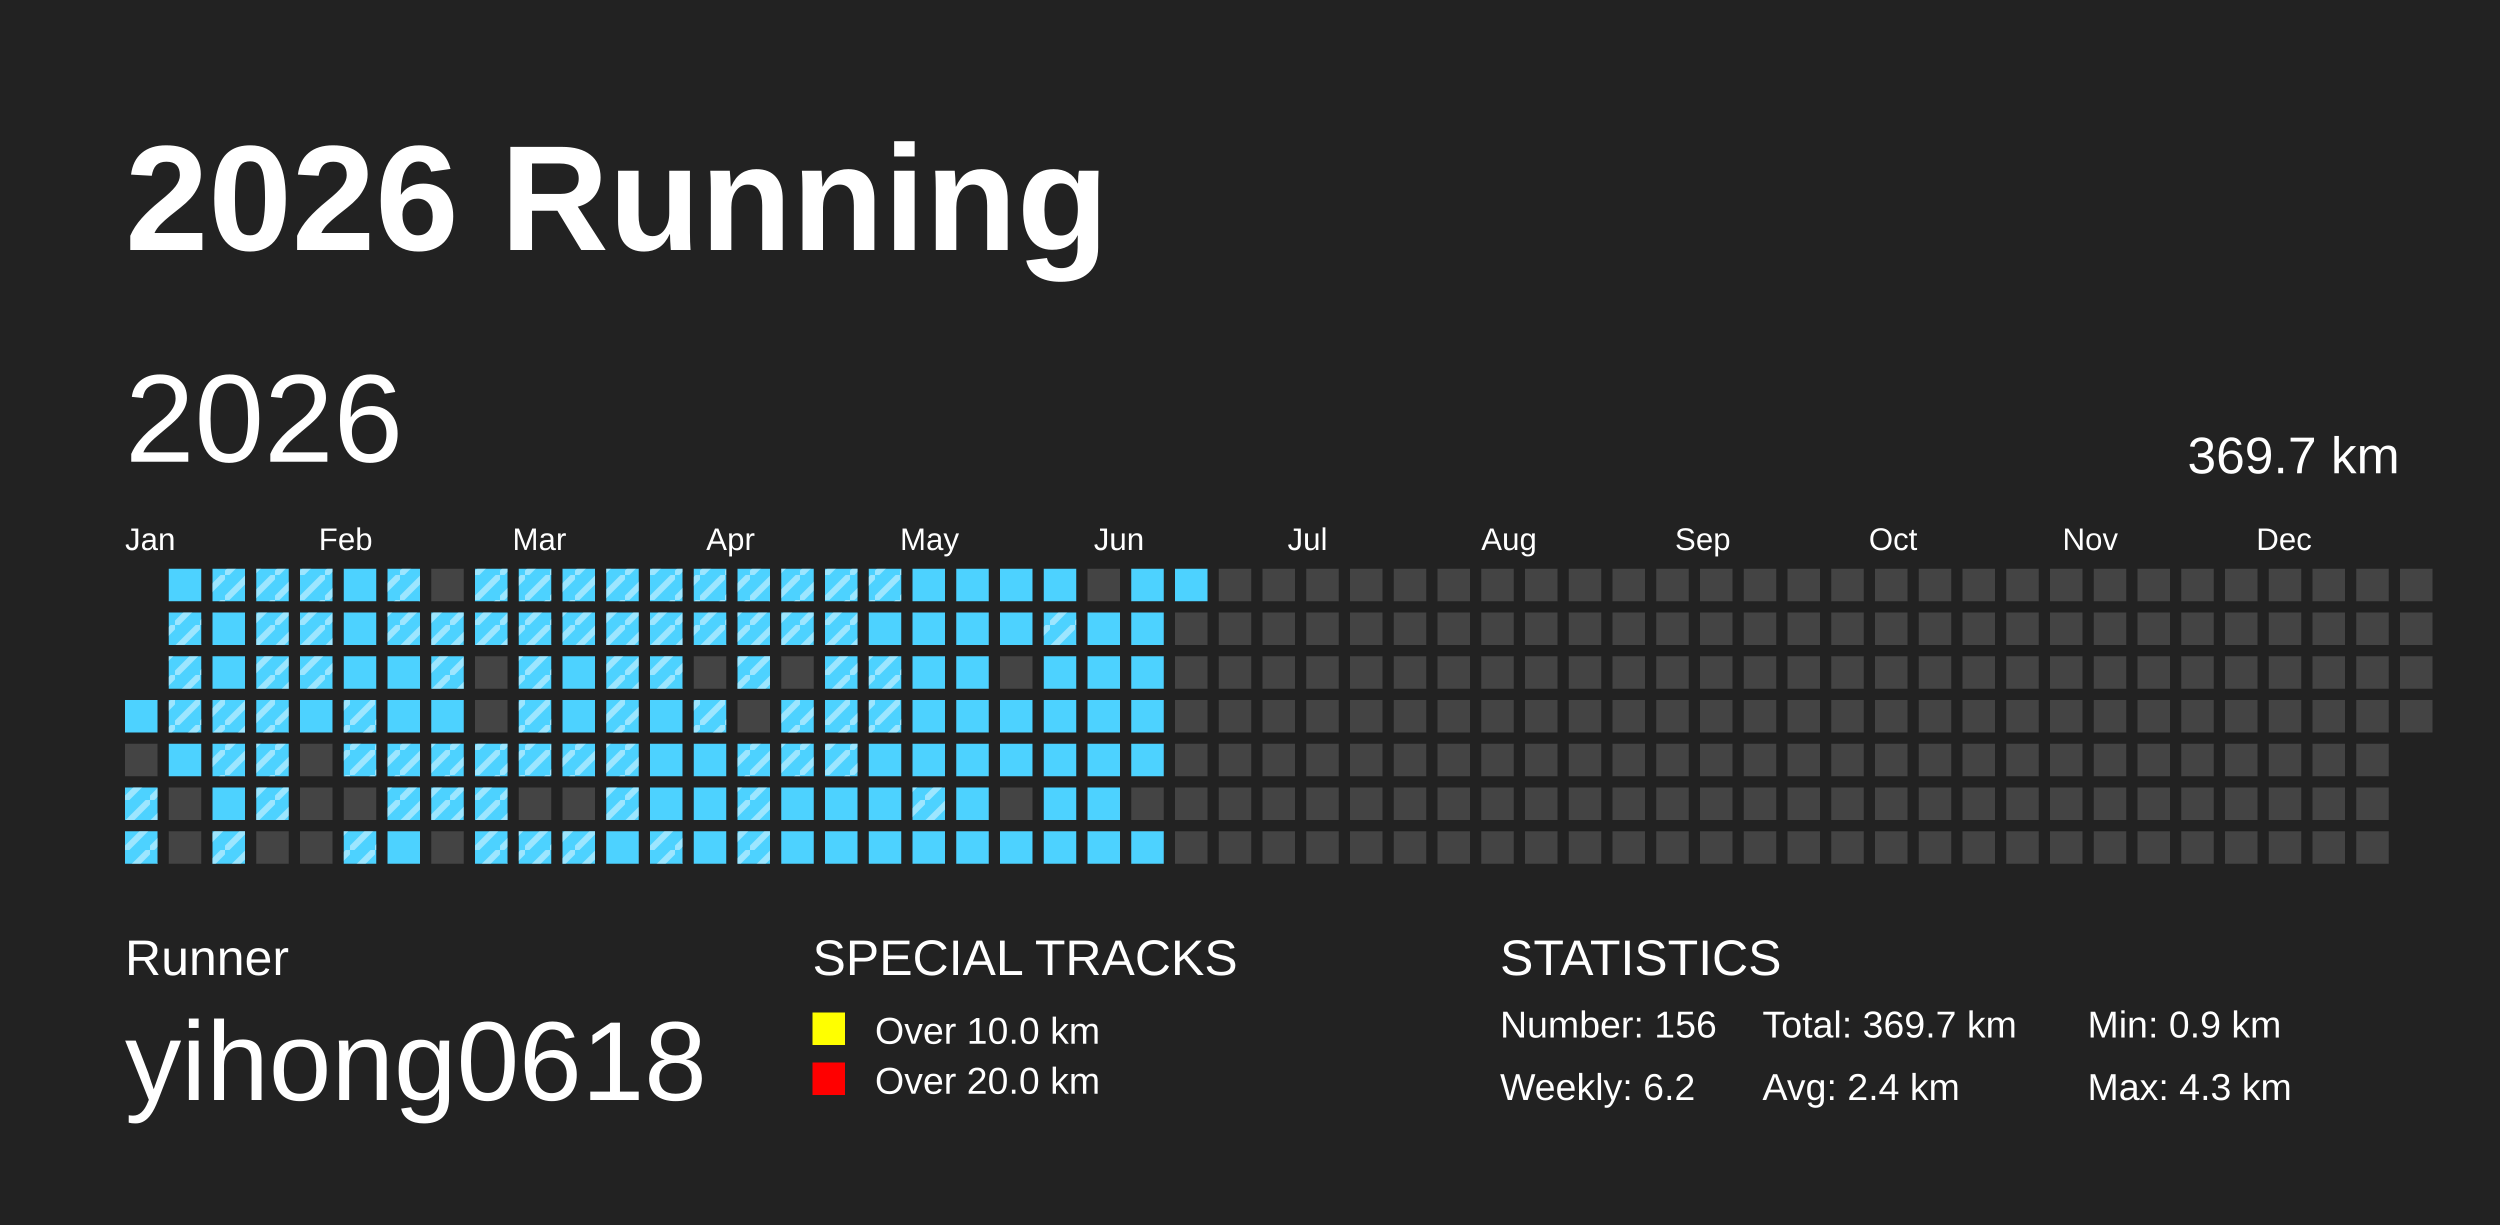
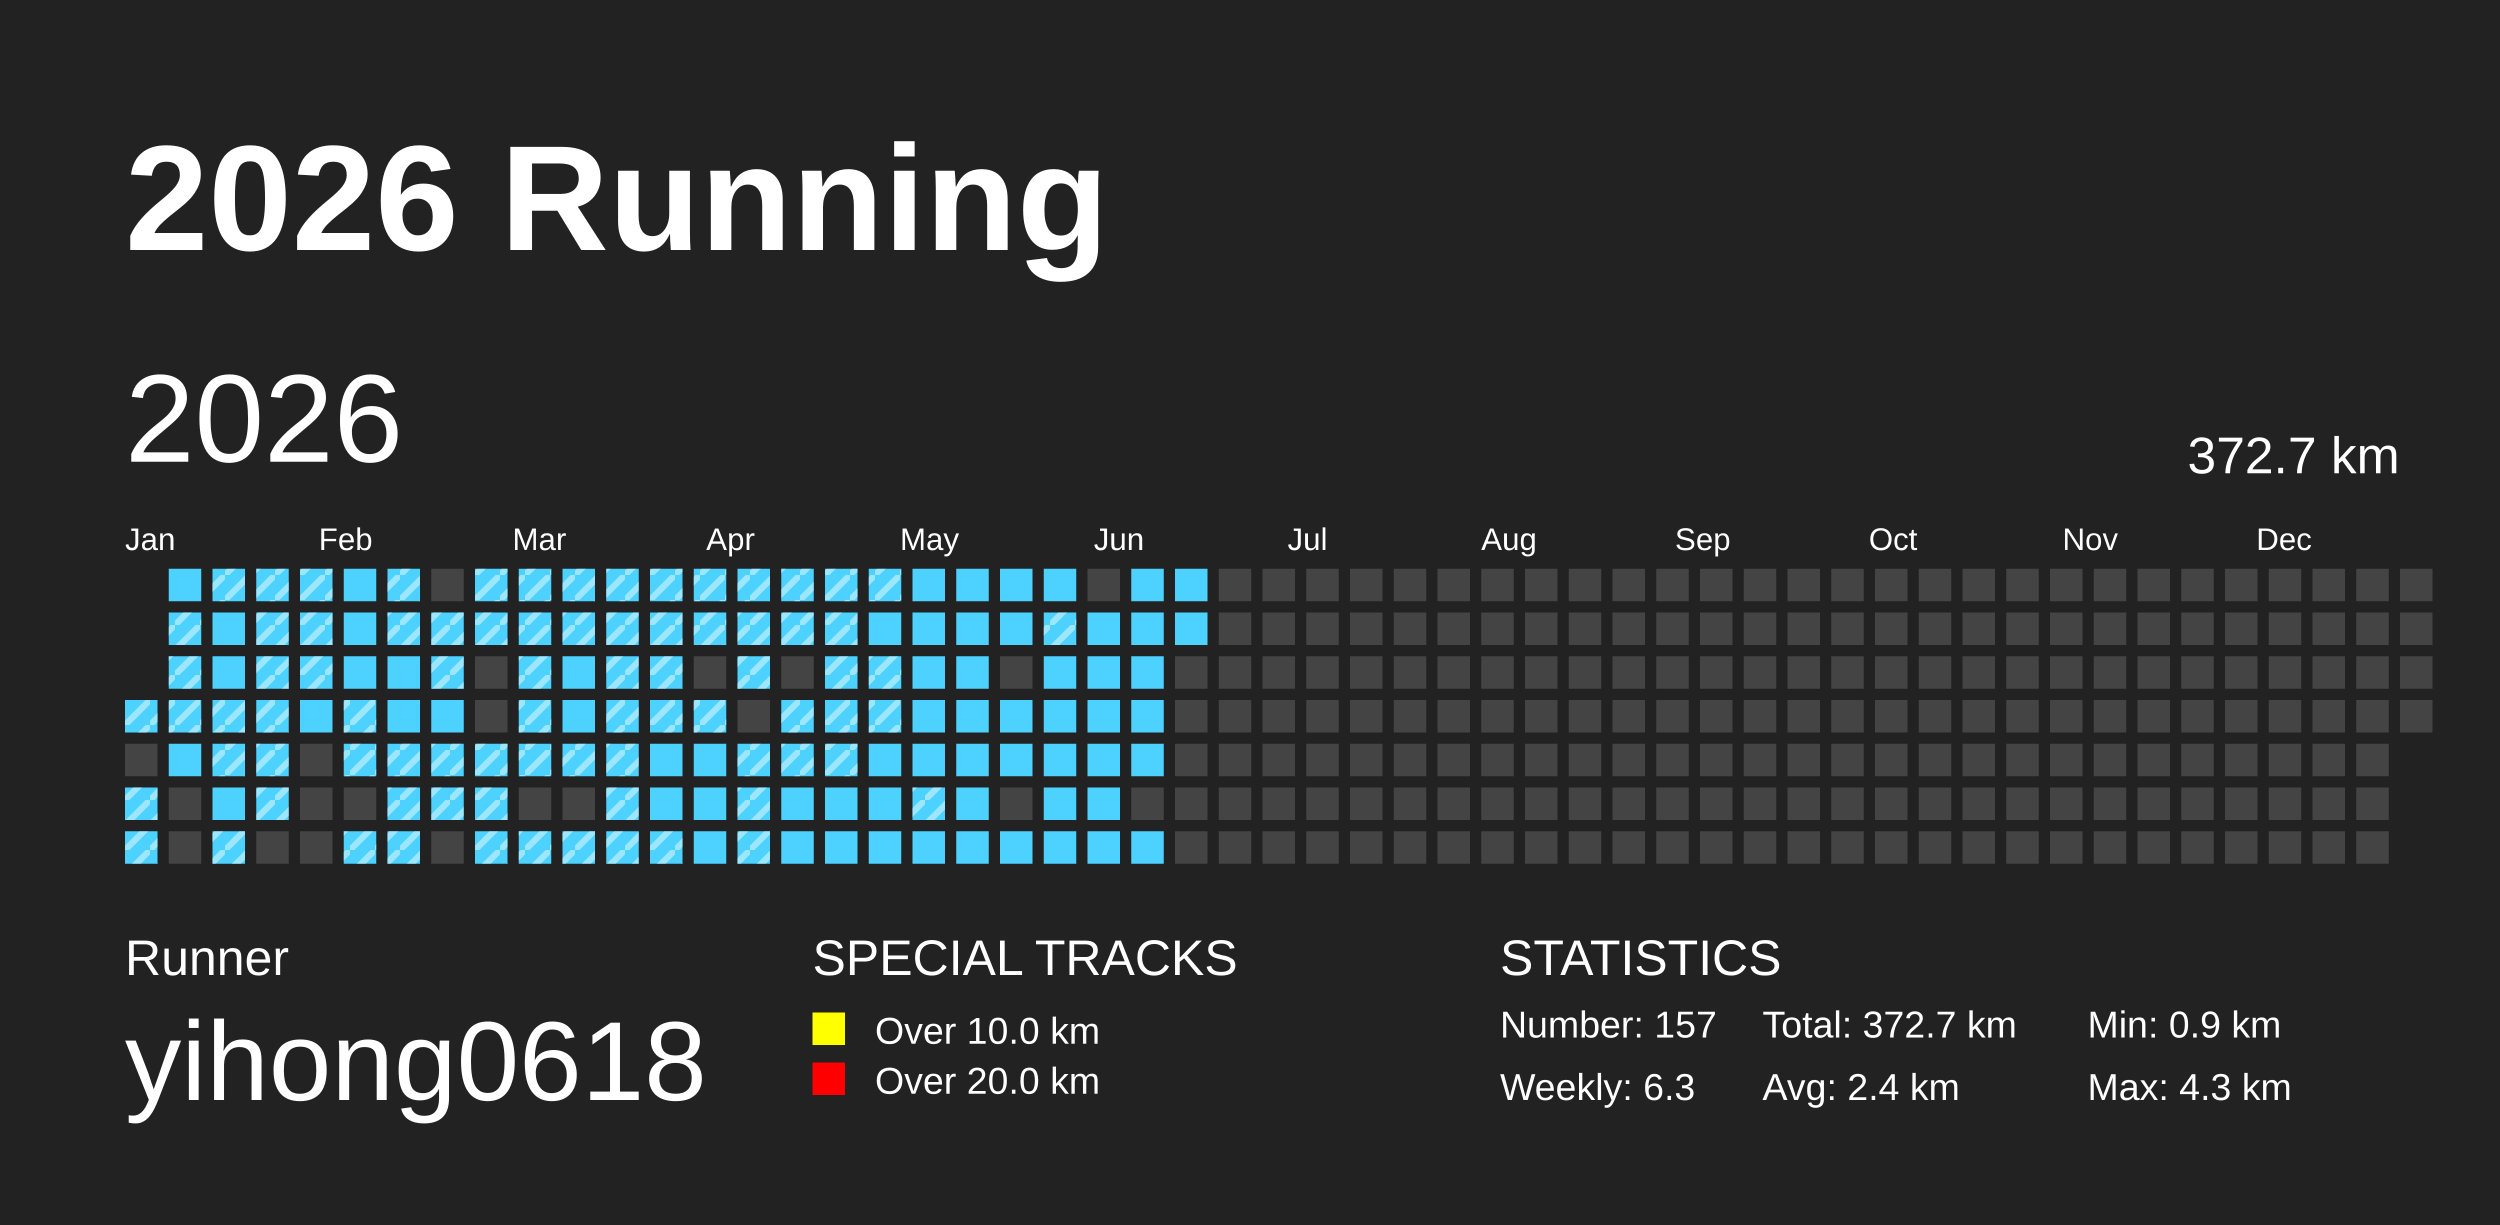
<svg xmlns="http://www.w3.org/2000/svg" baseProfile="full" height="98mm" version="1.1" viewBox="0,0,200,98" width="200mm">
  <defs>
    <pattern height="2" id="indoor-stripe" patternUnits="userSpaceOnUse" width="2">
      <line stroke="white" stroke-opacity="0.45" stroke-width="0.5" x1="0" x2="2" y1="2" y2="0" />
    </pattern>
  </defs>
  <rect fill="#222222" height="98" width="200" x="0" y="0" />
  <text fill="#FFFFFF" style="font-size:12px; font-family:Arial; font-weight:bold;" x="10" y="20">2026 Running</text>
  <text fill="#FFFFFF" style="font-size:4px; font-family:Arial" x="10" y="78">Runner</text>
  <text fill="#FFFFFF" style="font-size:9px; font-family:Arial" x="10" y="88">yihong0618</text>
  <text fill="#FFFFFF" style="font-size:4px; font-family:Arial" x="65" y="78">SPECIAL TRACKS</text>
  <rect fill="yellow" height="2.6" width="2.6" x="65" y="81" />
  <text fill="#FFFFFF" style="font-size:3px; font-family:Arial" x="70" y="83.5">Over 10.0 km</text>
  <rect fill="red" height="2.6" width="2.6" x="65" y="85" />
  <text fill="#FFFFFF" style="font-size:3px; font-family:Arial" x="70" y="87.5">Over 20.0 km</text>
  <text fill="#FFFFFF" style="font-size:4px; font-family:Arial" x="120" y="78">STATISTICS</text>
-   <text fill="#FFFFFF" style="font-size:3px; font-family:Arial" x="120" y="83">Number: 156</text>
-   <text fill="#FFFFFF" style="font-size:3px; font-family:Arial" x="120" y="88">Weekly: 6.2</text>
-   <text fill="#FFFFFF" style="font-size:3px; font-family:Arial" x="141" y="83">Total: 369.7 km</text>
+   <text fill="#FFFFFF" style="font-size:3px; font-family:Arial" x="120" y="83">Number: 157</text>
+   <text fill="#FFFFFF" style="font-size:3px; font-family:Arial" x="120" y="88">Weekly: 6.3</text>
+   <text fill="#FFFFFF" style="font-size:3px; font-family:Arial" x="141" y="83">Total: 372.7 km</text>
  <text fill="#FFFFFF" style="font-size:3px; font-family:Arial" x="141" y="88">Avg: 2.4 km</text>
  <text fill="#FFFFFF" style="font-size:3px; font-family:Arial" x="167" y="83">Min: 0.9 km</text>
  <text fill="#FFFFFF" style="font-size:3px; font-family:Arial" x="167" y="88">Max: 4.3 km</text>
  <text dominant-baseline="hanging" fill="#FFFFFF" style="font-size:10.0px; font-family:Arial;" x="10" y="30">2026</text>
-   <text dominant-baseline="hanging" fill="#FFFFFF" style="font-size:4.125px; font-family:Arial;" x="175" y="35">369.7 km</text>
+   <text dominant-baseline="hanging" fill="#FFFFFF" style="font-size:4.125px; font-family:Arial;" x="175" y="35">372.7 km</text>
  <text fill="#FFFFFF" style="font-size:2.5px; font-family:Arial" x="10.0" y="44">Jan</text>
  <text fill="#FFFFFF" style="font-size:2.5px; font-family:Arial" x="25.5" y="44">Feb</text>
  <text fill="#FFFFFF" style="font-size:2.5px; font-family:Arial" x="41.0" y="44">Mar</text>
  <text fill="#FFFFFF" style="font-size:2.5px; font-family:Arial" x="56.5" y="44">Apr</text>
  <text fill="#FFFFFF" style="font-size:2.5px; font-family:Arial" x="72.0" y="44">May</text>
  <text fill="#FFFFFF" style="font-size:2.5px; font-family:Arial" x="87.5" y="44">Jun</text>
  <text fill="#FFFFFF" style="font-size:2.5px; font-family:Arial" x="103.0" y="44">Jul</text>
  <text fill="#FFFFFF" style="font-size:2.5px; font-family:Arial" x="118.5" y="44">Aug</text>
  <text fill="#FFFFFF" style="font-size:2.5px; font-family:Arial" x="134.0" y="44">Sep</text>
  <text fill="#FFFFFF" style="font-size:2.5px; font-family:Arial" x="149.5" y="44">Oct</text>
  <text fill="#FFFFFF" style="font-size:2.5px; font-family:Arial" x="165.0" y="44">Nov</text>
  <text fill="#FFFFFF" style="font-size:2.5px; font-family:Arial" x="180.5" y="44">Dec</text>
  <rect fill="#4DD2FF" height="2.6" width="2.6" x="10.0" y="56.0" />
+   <rect fill="url(#indoor-stripe)" height="2.6" style="pointer-events: none;" width="2.6" x="10.0" y="56.0" />
  <rect fill="#444444" height="2.6" width="2.6" x="10.0" y="59.5" />
  <rect fill="#4DD2FF" height="2.6" width="2.6" x="10.0" y="63.0" />
  <rect fill="url(#indoor-stripe)" height="2.6" style="pointer-events: none;" width="2.6" x="10.0" y="63.0" />
  <rect fill="#4DD2FF" height="2.6" width="2.6" x="10.0" y="66.5" />
  <rect fill="url(#indoor-stripe)" height="2.6" style="pointer-events: none;" width="2.6" x="10.0" y="66.5" />
  <rect fill="#4DD2FF" height="2.6" width="2.6" x="13.5" y="45.5" />
  <rect fill="#4DD2FF" height="2.6" width="2.6" x="13.5" y="49.0" />
  <rect fill="url(#indoor-stripe)" height="2.6" style="pointer-events: none;" width="2.6" x="13.5" y="49.0" />
  <rect fill="#4DD2FF" height="2.6" width="2.6" x="13.5" y="52.5" />
  <rect fill="url(#indoor-stripe)" height="2.6" style="pointer-events: none;" width="2.6" x="13.5" y="52.5" />
  <rect fill="#4DD2FF" height="2.6" width="2.6" x="13.5" y="56.0" />
  <rect fill="url(#indoor-stripe)" height="2.6" style="pointer-events: none;" width="2.6" x="13.5" y="56.0" />
  <rect fill="#4DD2FF" height="2.6" width="2.6" x="13.5" y="59.5" />
  <rect fill="#444444" height="2.6" width="2.6" x="13.5" y="63.0" />
  <rect fill="#444444" height="2.6" width="2.6" x="13.5" y="66.5" />
  <rect fill="#4DD2FF" height="2.6" width="2.6" x="17.0" y="45.5" />
  <rect fill="url(#indoor-stripe)" height="2.6" style="pointer-events: none;" width="2.6" x="17.0" y="45.5" />
  <rect fill="#4DD2FF" height="2.6" width="2.6" x="17.0" y="49.0" />
  <rect fill="#4DD2FF" height="2.6" width="2.6" x="17.0" y="52.5" />
  <rect fill="#4DD2FF" height="2.6" width="2.6" x="17.0" y="56.0" />
  <rect fill="url(#indoor-stripe)" height="2.6" style="pointer-events: none;" width="2.6" x="17.0" y="56.0" />
  <rect fill="#4DD2FF" height="2.6" width="2.6" x="17.0" y="59.5" />
  <rect fill="url(#indoor-stripe)" height="2.6" style="pointer-events: none;" width="2.6" x="17.0" y="59.5" />
  <rect fill="#4DD2FF" height="2.6" width="2.6" x="17.0" y="63.0" />
  <rect fill="#4DD2FF" height="2.6" width="2.6" x="17.0" y="66.5" />
  <rect fill="url(#indoor-stripe)" height="2.6" style="pointer-events: none;" width="2.6" x="17.0" y="66.5" />
  <rect fill="#4DD2FF" height="2.6" width="2.6" x="20.5" y="45.5" />
  <rect fill="url(#indoor-stripe)" height="2.6" style="pointer-events: none;" width="2.6" x="20.5" y="45.5" />
  <rect fill="#4DD2FF" height="2.6" width="2.6" x="20.5" y="49.0" />
  <rect fill="url(#indoor-stripe)" height="2.6" style="pointer-events: none;" width="2.6" x="20.5" y="49.0" />
  <rect fill="#4DD2FF" height="2.6" width="2.6" x="20.5" y="52.5" />
  <rect fill="url(#indoor-stripe)" height="2.6" style="pointer-events: none;" width="2.6" x="20.5" y="52.5" />
  <rect fill="#4DD2FF" height="2.6" width="2.6" x="20.5" y="56.0" />
  <rect fill="url(#indoor-stripe)" height="2.6" style="pointer-events: none;" width="2.6" x="20.5" y="56.0" />
  <rect fill="#4DD2FF" height="2.6" width="2.6" x="20.5" y="59.5" />
  <rect fill="url(#indoor-stripe)" height="2.6" style="pointer-events: none;" width="2.6" x="20.5" y="59.5" />
  <rect fill="#4DD2FF" height="2.6" width="2.6" x="20.5" y="63.0" />
  <rect fill="url(#indoor-stripe)" height="2.6" style="pointer-events: none;" width="2.6" x="20.5" y="63.0" />
  <rect fill="#444444" height="2.6" width="2.6" x="20.5" y="66.5" />
  <rect fill="#4DD2FF" height="2.6" width="2.6" x="24.0" y="45.5" />
  <rect fill="url(#indoor-stripe)" height="2.6" style="pointer-events: none;" width="2.6" x="24.0" y="45.5" />
  <rect fill="#4DD2FF" height="2.6" width="2.6" x="24.0" y="49.0" />
  <rect fill="url(#indoor-stripe)" height="2.6" style="pointer-events: none;" width="2.6" x="24.0" y="49.0" />
  <rect fill="#4DD2FF" height="2.6" width="2.6" x="24.0" y="52.5" />
  <rect fill="url(#indoor-stripe)" height="2.6" style="pointer-events: none;" width="2.6" x="24.0" y="52.5" />
  <rect fill="#4DD2FF" height="2.6" width="2.6" x="24.0" y="56.0" />
  <rect fill="#444444" height="2.6" width="2.6" x="24.0" y="59.5" />
  <rect fill="#444444" height="2.6" width="2.6" x="24.0" y="63.0" />
  <rect fill="#444444" height="2.6" width="2.6" x="24.0" y="66.5" />
  <rect fill="#4DD2FF" height="2.6" width="2.6" x="27.5" y="45.5" />
  <rect fill="#4DD2FF" height="2.6" width="2.6" x="27.5" y="49.0" />
  <rect fill="#4DD2FF" height="2.6" width="2.6" x="27.5" y="52.5" />
  <rect fill="#4DD2FF" height="2.6" width="2.6" x="27.5" y="56.0" />
  <rect fill="url(#indoor-stripe)" height="2.6" style="pointer-events: none;" width="2.6" x="27.5" y="56.0" />
  <rect fill="#4DD2FF" height="2.6" width="2.6" x="27.5" y="59.5" />
  <rect fill="url(#indoor-stripe)" height="2.6" style="pointer-events: none;" width="2.6" x="27.5" y="59.5" />
  <rect fill="#444444" height="2.6" width="2.6" x="27.5" y="63.0" />
  <rect fill="#4DD2FF" height="2.6" width="2.6" x="27.5" y="66.5" />
  <rect fill="url(#indoor-stripe)" height="2.6" style="pointer-events: none;" width="2.6" x="27.5" y="66.5" />
  <rect fill="#4DD2FF" height="2.6" width="2.6" x="31.0" y="45.5" />
  <rect fill="url(#indoor-stripe)" height="2.6" style="pointer-events: none;" width="2.6" x="31.0" y="45.5" />
  <rect fill="#4DD2FF" height="2.6" width="2.6" x="31.0" y="49.0" />
  <rect fill="url(#indoor-stripe)" height="2.6" style="pointer-events: none;" width="2.6" x="31.0" y="49.0" />
  <rect fill="#4DD2FF" height="2.6" width="2.6" x="31.0" y="52.5" />
  <rect fill="#4DD2FF" height="2.6" width="2.6" x="31.0" y="56.0" />
  <rect fill="#4DD2FF" height="2.6" width="2.6" x="31.0" y="59.5" />
  <rect fill="url(#indoor-stripe)" height="2.6" style="pointer-events: none;" width="2.6" x="31.0" y="59.5" />
  <rect fill="#4DD2FF" height="2.6" width="2.6" x="31.0" y="63.0" />
  <rect fill="url(#indoor-stripe)" height="2.6" style="pointer-events: none;" width="2.6" x="31.0" y="63.0" />
  <rect fill="#4DD2FF" height="2.6" width="2.6" x="31.0" y="66.5" />
+   <rect fill="url(#indoor-stripe)" height="2.6" style="pointer-events: none;" width="2.6" x="31.0" y="66.5" />
  <rect fill="#444444" height="2.6" width="2.6" x="34.5" y="45.5" />
  <rect fill="#4DD2FF" height="2.6" width="2.6" x="34.5" y="49.0" />
  <rect fill="url(#indoor-stripe)" height="2.6" style="pointer-events: none;" width="2.6" x="34.5" y="49.0" />
  <rect fill="#4DD2FF" height="2.6" width="2.6" x="34.5" y="52.5" />
  <rect fill="url(#indoor-stripe)" height="2.6" style="pointer-events: none;" width="2.6" x="34.5" y="52.5" />
  <rect fill="#4DD2FF" height="2.6" width="2.6" x="34.5" y="56.0" />
  <rect fill="#4DD2FF" height="2.6" width="2.6" x="34.5" y="59.5" />
  <rect fill="url(#indoor-stripe)" height="2.6" style="pointer-events: none;" width="2.6" x="34.5" y="59.5" />
  <rect fill="#4DD2FF" height="2.6" width="2.6" x="34.5" y="63.0" />
  <rect fill="url(#indoor-stripe)" height="2.6" style="pointer-events: none;" width="2.6" x="34.5" y="63.0" />
  <rect fill="#444444" height="2.6" width="2.6" x="34.5" y="66.5" />
  <rect fill="#4DD2FF" height="2.6" width="2.6" x="38.0" y="45.5" />
  <rect fill="url(#indoor-stripe)" height="2.6" style="pointer-events: none;" width="2.6" x="38.0" y="45.5" />
  <rect fill="#4DD2FF" height="2.6" width="2.6" x="38.0" y="49.0" />
  <rect fill="url(#indoor-stripe)" height="2.6" style="pointer-events: none;" width="2.6" x="38.0" y="49.0" />
  <rect fill="#444444" height="2.6" width="2.6" x="38.0" y="52.5" />
  <rect fill="#444444" height="2.6" width="2.6" x="38.0" y="56.0" />
  <rect fill="#4DD2FF" height="2.6" width="2.6" x="38.0" y="59.5" />
  <rect fill="url(#indoor-stripe)" height="2.6" style="pointer-events: none;" width="2.6" x="38.0" y="59.5" />
  <rect fill="#4DD2FF" height="2.6" width="2.6" x="38.0" y="63.0" />
  <rect fill="url(#indoor-stripe)" height="2.6" style="pointer-events: none;" width="2.6" x="38.0" y="63.0" />
  <rect fill="#4DD2FF" height="2.6" width="2.6" x="38.0" y="66.5" />
  <rect fill="url(#indoor-stripe)" height="2.6" style="pointer-events: none;" width="2.6" x="38.0" y="66.5" />
  <rect fill="#4DD2FF" height="2.6" width="2.6" x="41.5" y="45.5" />
  <rect fill="url(#indoor-stripe)" height="2.6" style="pointer-events: none;" width="2.6" x="41.5" y="45.5" />
  <rect fill="#4DD2FF" height="2.6" width="2.6" x="41.5" y="49.0" />
  <rect fill="url(#indoor-stripe)" height="2.6" style="pointer-events: none;" width="2.6" x="41.5" y="49.0" />
  <rect fill="#4DD2FF" height="2.6" width="2.6" x="41.5" y="52.5" />
  <rect fill="url(#indoor-stripe)" height="2.6" style="pointer-events: none;" width="2.6" x="41.5" y="52.5" />
  <rect fill="#4DD2FF" height="2.6" width="2.6" x="41.5" y="56.0" />
  <rect fill="url(#indoor-stripe)" height="2.6" style="pointer-events: none;" width="2.6" x="41.5" y="56.0" />
  <rect fill="#4DD2FF" height="2.6" width="2.6" x="41.5" y="59.5" />
  <rect fill="url(#indoor-stripe)" height="2.6" style="pointer-events: none;" width="2.6" x="41.5" y="59.5" />
  <rect fill="#444444" height="2.6" width="2.6" x="41.5" y="63.0" />
  <rect fill="#4DD2FF" height="2.6" width="2.6" x="41.5" y="66.5" />
  <rect fill="url(#indoor-stripe)" height="2.6" style="pointer-events: none;" width="2.6" x="41.5" y="66.5" />
  <rect fill="#4DD2FF" height="2.6" width="2.6" x="45.0" y="45.5" />
  <rect fill="url(#indoor-stripe)" height="2.6" style="pointer-events: none;" width="2.6" x="45.0" y="45.5" />
  <rect fill="#4DD2FF" height="2.6" width="2.6" x="45.0" y="49.0" />
  <rect fill="url(#indoor-stripe)" height="2.6" style="pointer-events: none;" width="2.6" x="45.0" y="49.0" />
  <rect fill="#4DD2FF" height="2.6" width="2.6" x="45.0" y="52.5" />
  <rect fill="#4DD2FF" height="2.6" width="2.6" x="45.0" y="56.0" />
  <rect fill="#4DD2FF" height="2.6" width="2.6" x="45.0" y="59.5" />
  <rect fill="url(#indoor-stripe)" height="2.6" style="pointer-events: none;" width="2.6" x="45.0" y="59.5" />
  <rect fill="#444444" height="2.6" width="2.6" x="45.0" y="63.0" />
  <rect fill="#4DD2FF" height="2.6" width="2.6" x="45.0" y="66.5" />
  <rect fill="url(#indoor-stripe)" height="2.6" style="pointer-events: none;" width="2.6" x="45.0" y="66.5" />
  <rect fill="#4DD2FF" height="2.6" width="2.6" x="48.5" y="45.5" />
  <rect fill="url(#indoor-stripe)" height="2.6" style="pointer-events: none;" width="2.6" x="48.5" y="45.5" />
  <rect fill="#4DD2FF" height="2.6" width="2.6" x="48.5" y="49.0" />
  <rect fill="url(#indoor-stripe)" height="2.6" style="pointer-events: none;" width="2.6" x="48.5" y="49.0" />
  <rect fill="#4DD2FF" height="2.6" width="2.6" x="48.5" y="52.5" />
  <rect fill="url(#indoor-stripe)" height="2.6" style="pointer-events: none;" width="2.6" x="48.5" y="52.5" />
  <rect fill="#4DD2FF" height="2.6" width="2.6" x="48.5" y="56.0" />
  <rect fill="url(#indoor-stripe)" height="2.6" style="pointer-events: none;" width="2.6" x="48.5" y="56.0" />
  <rect fill="#4DD2FF" height="2.6" width="2.6" x="48.5" y="59.5" />
  <rect fill="url(#indoor-stripe)" height="2.6" style="pointer-events: none;" width="2.6" x="48.5" y="59.5" />
  <rect fill="#4DD2FF" height="2.6" width="2.6" x="48.5" y="63.0" />
  <rect fill="url(#indoor-stripe)" height="2.6" style="pointer-events: none;" width="2.6" x="48.5" y="63.0" />
  <rect fill="#4DD2FF" height="2.6" width="2.6" x="48.5" y="66.5" />
+   <rect fill="url(#indoor-stripe)" height="2.6" style="pointer-events: none;" width="2.6" x="48.5" y="66.5" />
  <rect fill="#4DD2FF" height="2.6" width="2.6" x="52.0" y="45.5" />
  <rect fill="url(#indoor-stripe)" height="2.6" style="pointer-events: none;" width="2.6" x="52.0" y="45.5" />
  <rect fill="#4DD2FF" height="2.6" width="2.6" x="52.0" y="49.0" />
  <rect fill="url(#indoor-stripe)" height="2.6" style="pointer-events: none;" width="2.6" x="52.0" y="49.0" />
  <rect fill="#4DD2FF" height="2.6" width="2.6" x="52.0" y="52.5" />
  <rect fill="url(#indoor-stripe)" height="2.6" style="pointer-events: none;" width="2.6" x="52.0" y="52.5" />
  <rect fill="#4DD2FF" height="2.6" width="2.6" x="52.0" y="56.0" />
+   <rect fill="url(#indoor-stripe)" height="2.6" style="pointer-events: none;" width="2.6" x="52.0" y="56.0" />
  <rect fill="#4DD2FF" height="2.6" width="2.6" x="52.0" y="59.5" />
  <rect fill="#4DD2FF" height="2.6" width="2.6" x="52.0" y="63.0" />
  <rect fill="#4DD2FF" height="2.6" width="2.6" x="52.0" y="66.5" />
  <rect fill="url(#indoor-stripe)" height="2.6" style="pointer-events: none;" width="2.6" x="52.0" y="66.5" />
  <rect fill="#4DD2FF" height="2.6" width="2.6" x="55.5" y="45.5" />
  <rect fill="url(#indoor-stripe)" height="2.6" style="pointer-events: none;" width="2.6" x="55.5" y="45.5" />
  <rect fill="#4DD2FF" height="2.6" width="2.6" x="55.5" y="49.0" />
  <rect fill="url(#indoor-stripe)" height="2.6" style="pointer-events: none;" width="2.6" x="55.5" y="49.0" />
  <rect fill="#444444" height="2.6" width="2.6" x="55.5" y="52.5" />
  <rect fill="#4DD2FF" height="2.6" width="2.6" x="55.5" y="56.0" />
  <rect fill="url(#indoor-stripe)" height="2.6" style="pointer-events: none;" width="2.6" x="55.5" y="56.0" />
  <rect fill="#4DD2FF" height="2.6" width="2.6" x="55.5" y="59.5" />
  <rect fill="#4DD2FF" height="2.6" width="2.6" x="55.5" y="63.0" />
  <rect fill="#4DD2FF" height="2.6" width="2.6" x="55.5" y="66.5" />
  <rect fill="#4DD2FF" height="2.6" width="2.6" x="59.0" y="45.5" />
  <rect fill="url(#indoor-stripe)" height="2.6" style="pointer-events: none;" width="2.6" x="59.0" y="45.5" />
  <rect fill="#4DD2FF" height="2.6" width="2.6" x="59.0" y="49.0" />
  <rect fill="url(#indoor-stripe)" height="2.6" style="pointer-events: none;" width="2.6" x="59.0" y="49.0" />
  <rect fill="#4DD2FF" height="2.6" width="2.6" x="59.0" y="52.5" />
  <rect fill="url(#indoor-stripe)" height="2.6" style="pointer-events: none;" width="2.6" x="59.0" y="52.5" />
  <rect fill="#444444" height="2.6" width="2.6" x="59.0" y="56.0" />
  <rect fill="#4DD2FF" height="2.6" width="2.6" x="59.0" y="59.5" />
  <rect fill="url(#indoor-stripe)" height="2.6" style="pointer-events: none;" width="2.6" x="59.0" y="59.5" />
  <rect fill="#4DD2FF" height="2.6" width="2.6" x="59.0" y="63.0" />
  <rect fill="url(#indoor-stripe)" height="2.6" style="pointer-events: none;" width="2.6" x="59.0" y="63.0" />
  <rect fill="#4DD2FF" height="2.6" width="2.6" x="59.0" y="66.5" />
  <rect fill="url(#indoor-stripe)" height="2.6" style="pointer-events: none;" width="2.6" x="59.0" y="66.5" />
  <rect fill="#4DD2FF" height="2.6" width="2.6" x="62.5" y="45.5" />
  <rect fill="url(#indoor-stripe)" height="2.6" style="pointer-events: none;" width="2.6" x="62.5" y="45.5" />
  <rect fill="#4DD2FF" height="2.6" width="2.6" x="62.5" y="49.0" />
  <rect fill="url(#indoor-stripe)" height="2.6" style="pointer-events: none;" width="2.6" x="62.5" y="49.0" />
  <rect fill="#444444" height="2.6" width="2.6" x="62.5" y="52.5" />
  <rect fill="#4DD2FF" height="2.6" width="2.6" x="62.5" y="56.0" />
  <rect fill="url(#indoor-stripe)" height="2.6" style="pointer-events: none;" width="2.6" x="62.5" y="56.0" />
  <rect fill="#4DD2FF" height="2.6" width="2.6" x="62.5" y="59.5" />
  <rect fill="url(#indoor-stripe)" height="2.6" style="pointer-events: none;" width="2.6" x="62.5" y="59.5" />
  <rect fill="#4DD2FF" height="2.6" width="2.6" x="62.5" y="63.0" />
  <rect fill="#4DD2FF" height="2.6" width="2.6" x="62.5" y="66.5" />
  <rect fill="#4DD2FF" height="2.6" width="2.6" x="66.0" y="45.5" />
  <rect fill="url(#indoor-stripe)" height="2.6" style="pointer-events: none;" width="2.6" x="66.0" y="45.5" />
  <rect fill="#4DD2FF" height="2.6" width="2.6" x="66.0" y="49.0" />
  <rect fill="url(#indoor-stripe)" height="2.6" style="pointer-events: none;" width="2.6" x="66.0" y="49.0" />
  <rect fill="#4DD2FF" height="2.6" width="2.6" x="66.0" y="52.5" />
  <rect fill="url(#indoor-stripe)" height="2.6" style="pointer-events: none;" width="2.6" x="66.0" y="52.5" />
  <rect fill="#4DD2FF" height="2.6" width="2.6" x="66.0" y="56.0" />
  <rect fill="url(#indoor-stripe)" height="2.6" style="pointer-events: none;" width="2.6" x="66.0" y="56.0" />
  <rect fill="#4DD2FF" height="2.6" width="2.6" x="66.0" y="59.5" />
  <rect fill="url(#indoor-stripe)" height="2.6" style="pointer-events: none;" width="2.6" x="66.0" y="59.5" />
  <rect fill="#4DD2FF" height="2.6" width="2.6" x="66.0" y="63.0" />
  <rect fill="#4DD2FF" height="2.6" width="2.6" x="66.0" y="66.5" />
  <rect fill="#4DD2FF" height="2.6" width="2.6" x="69.5" y="45.5" />
  <rect fill="url(#indoor-stripe)" height="2.6" style="pointer-events: none;" width="2.6" x="69.5" y="45.5" />
  <rect fill="#4DD2FF" height="2.6" width="2.6" x="69.5" y="49.0" />
  <rect fill="#4DD2FF" height="2.6" width="2.6" x="69.5" y="52.5" />
  <rect fill="url(#indoor-stripe)" height="2.6" style="pointer-events: none;" width="2.6" x="69.5" y="52.5" />
  <rect fill="#4DD2FF" height="2.6" width="2.6" x="69.5" y="56.0" />
  <rect fill="url(#indoor-stripe)" height="2.6" style="pointer-events: none;" width="2.6" x="69.5" y="56.0" />
  <rect fill="#4DD2FF" height="2.6" width="2.6" x="69.5" y="59.5" />
  <rect fill="#4DD2FF" height="2.6" width="2.6" x="69.5" y="63.0" />
  <rect fill="#4DD2FF" height="2.6" width="2.6" x="69.5" y="66.5" />
  <rect fill="#4DD2FF" height="2.6" width="2.6" x="73.0" y="45.5" />
  <rect fill="#4DD2FF" height="2.6" width="2.6" x="73.0" y="49.0" />
  <rect fill="#4DD2FF" height="2.6" width="2.6" x="73.0" y="52.5" />
  <rect fill="#4DD2FF" height="2.6" width="2.6" x="73.0" y="56.0" />
  <rect fill="#4DD2FF" height="2.6" width="2.6" x="73.0" y="59.5" />
  <rect fill="#4DD2FF" height="2.6" width="2.6" x="73.0" y="63.0" />
  <rect fill="url(#indoor-stripe)" height="2.6" style="pointer-events: none;" width="2.6" x="73.0" y="63.0" />
  <rect fill="#4DD2FF" height="2.6" width="2.6" x="73.0" y="66.5" />
  <rect fill="#4DD2FF" height="2.6" width="2.6" x="76.5" y="45.5" />
  <rect fill="#4DD2FF" height="2.6" width="2.6" x="76.5" y="49.0" />
  <rect fill="#4DD2FF" height="2.6" width="2.6" x="76.5" y="52.5" />
  <rect fill="#4DD2FF" height="2.6" width="2.6" x="76.5" y="56.0" />
  <rect fill="#4DD2FF" height="2.6" width="2.6" x="76.5" y="59.5" />
  <rect fill="#4DD2FF" height="2.6" width="2.6" x="76.5" y="63.0" />
  <rect fill="#4DD2FF" height="2.6" width="2.6" x="76.5" y="66.5" />
  <rect fill="#4DD2FF" height="2.6" width="2.6" x="80.0" y="45.5" />
  <rect fill="#4DD2FF" height="2.6" width="2.6" x="80.0" y="49.0" />
  <rect fill="#444444" height="2.6" width="2.6" x="80.0" y="52.5" />
  <rect fill="#4DD2FF" height="2.6" width="2.6" x="80.0" y="56.0" />
  <rect fill="#4DD2FF" height="2.6" width="2.6" x="80.0" y="59.5" />
  <rect fill="#444444" height="2.6" width="2.6" x="80.0" y="63.0" />
  <rect fill="#4DD2FF" height="2.6" width="2.6" x="80.0" y="66.5" />
  <rect fill="#4DD2FF" height="2.6" width="2.6" x="83.5" y="45.5" />
  <rect fill="#4DD2FF" height="2.6" width="2.6" x="83.5" y="49.0" />
  <rect fill="url(#indoor-stripe)" height="2.6" style="pointer-events: none;" width="2.6" x="83.5" y="49.0" />
  <rect fill="#4DD2FF" height="2.6" width="2.6" x="83.5" y="52.5" />
  <rect fill="#4DD2FF" height="2.6" width="2.6" x="83.5" y="56.0" />
  <rect fill="#4DD2FF" height="2.6" width="2.6" x="83.5" y="59.5" />
  <rect fill="#4DD2FF" height="2.6" width="2.6" x="83.5" y="63.0" />
  <rect fill="#4DD2FF" height="2.6" width="2.6" x="83.5" y="66.5" />
  <rect fill="#444444" height="2.6" width="2.6" x="87.0" y="45.5" />
  <rect fill="#4DD2FF" height="2.6" width="2.6" x="87.0" y="49.0" />
  <rect fill="#4DD2FF" height="2.6" width="2.6" x="87.0" y="52.5" />
  <rect fill="#4DD2FF" height="2.6" width="2.6" x="87.0" y="56.0" />
  <rect fill="#4DD2FF" height="2.6" width="2.6" x="87.0" y="59.5" />
  <rect fill="#4DD2FF" height="2.6" width="2.6" x="87.0" y="63.0" />
  <rect fill="#4DD2FF" height="2.6" width="2.6" x="87.0" y="66.5" />
  <rect fill="#4DD2FF" height="2.6" width="2.6" x="90.5" y="45.5" />
  <rect fill="#4DD2FF" height="2.6" width="2.6" x="90.5" y="49.0" />
  <rect fill="#4DD2FF" height="2.6" width="2.6" x="90.5" y="52.5" />
  <rect fill="#4DD2FF" height="2.6" width="2.6" x="90.5" y="56.0" />
  <rect fill="#4DD2FF" height="2.6" width="2.6" x="90.5" y="59.5" />
  <rect fill="#444444" height="2.6" width="2.6" x="90.5" y="63.0" />
  <rect fill="#4DD2FF" height="2.6" width="2.6" x="90.5" y="66.5" />
  <rect fill="#4DD2FF" height="2.6" width="2.6" x="94.0" y="45.5" />
-   <rect fill="#444444" height="2.6" width="2.6" x="94.0" y="49.0" />
+   <rect fill="#4DD2FF" height="2.6" width="2.6" x="94.0" y="49.0" />
  <rect fill="#444444" height="2.6" width="2.6" x="94.0" y="52.5" />
  <rect fill="#444444" height="2.6" width="2.6" x="94.0" y="56.0" />
  <rect fill="#444444" height="2.6" width="2.6" x="94.0" y="59.5" />
  <rect fill="#444444" height="2.6" width="2.6" x="94.0" y="63.0" />
  <rect fill="#444444" height="2.6" width="2.6" x="94.0" y="66.5" />
  <rect fill="#444444" height="2.6" width="2.6" x="97.5" y="45.5" />
  <rect fill="#444444" height="2.6" width="2.6" x="97.5" y="49.0" />
  <rect fill="#444444" height="2.6" width="2.6" x="97.5" y="52.5" />
  <rect fill="#444444" height="2.6" width="2.6" x="97.5" y="56.0" />
  <rect fill="#444444" height="2.6" width="2.6" x="97.5" y="59.5" />
  <rect fill="#444444" height="2.6" width="2.6" x="97.5" y="63.0" />
  <rect fill="#444444" height="2.6" width="2.6" x="97.5" y="66.5" />
  <rect fill="#444444" height="2.6" width="2.6" x="101.0" y="45.5" />
  <rect fill="#444444" height="2.6" width="2.6" x="101.0" y="49.0" />
  <rect fill="#444444" height="2.6" width="2.6" x="101.0" y="52.5" />
  <rect fill="#444444" height="2.6" width="2.6" x="101.0" y="56.0" />
  <rect fill="#444444" height="2.6" width="2.6" x="101.0" y="59.5" />
  <rect fill="#444444" height="2.6" width="2.6" x="101.0" y="63.0" />
  <rect fill="#444444" height="2.6" width="2.6" x="101.0" y="66.5" />
  <rect fill="#444444" height="2.6" width="2.6" x="104.5" y="45.5" />
  <rect fill="#444444" height="2.6" width="2.6" x="104.5" y="49.0" />
  <rect fill="#444444" height="2.6" width="2.6" x="104.5" y="52.5" />
  <rect fill="#444444" height="2.6" width="2.6" x="104.5" y="56.0" />
  <rect fill="#444444" height="2.6" width="2.6" x="104.5" y="59.5" />
  <rect fill="#444444" height="2.6" width="2.6" x="104.5" y="63.0" />
  <rect fill="#444444" height="2.6" width="2.6" x="104.5" y="66.5" />
  <rect fill="#444444" height="2.6" width="2.6" x="108.0" y="45.5" />
  <rect fill="#444444" height="2.6" width="2.6" x="108.0" y="49.0" />
  <rect fill="#444444" height="2.6" width="2.6" x="108.0" y="52.5" />
  <rect fill="#444444" height="2.6" width="2.6" x="108.0" y="56.0" />
  <rect fill="#444444" height="2.6" width="2.6" x="108.0" y="59.5" />
  <rect fill="#444444" height="2.6" width="2.6" x="108.0" y="63.0" />
  <rect fill="#444444" height="2.6" width="2.6" x="108.0" y="66.5" />
  <rect fill="#444444" height="2.6" width="2.6" x="111.5" y="45.5" />
  <rect fill="#444444" height="2.6" width="2.6" x="111.5" y="49.0" />
  <rect fill="#444444" height="2.6" width="2.6" x="111.5" y="52.5" />
  <rect fill="#444444" height="2.6" width="2.6" x="111.5" y="56.0" />
  <rect fill="#444444" height="2.6" width="2.6" x="111.5" y="59.5" />
  <rect fill="#444444" height="2.6" width="2.6" x="111.5" y="63.0" />
  <rect fill="#444444" height="2.6" width="2.6" x="111.5" y="66.5" />
  <rect fill="#444444" height="2.6" width="2.6" x="115.0" y="45.5" />
  <rect fill="#444444" height="2.6" width="2.6" x="115.0" y="49.0" />
  <rect fill="#444444" height="2.6" width="2.6" x="115.0" y="52.5" />
  <rect fill="#444444" height="2.6" width="2.6" x="115.0" y="56.0" />
  <rect fill="#444444" height="2.6" width="2.6" x="115.0" y="59.5" />
  <rect fill="#444444" height="2.6" width="2.6" x="115.0" y="63.0" />
  <rect fill="#444444" height="2.6" width="2.6" x="115.0" y="66.5" />
  <rect fill="#444444" height="2.6" width="2.6" x="118.5" y="45.5" />
  <rect fill="#444444" height="2.6" width="2.6" x="118.5" y="49.0" />
  <rect fill="#444444" height="2.6" width="2.6" x="118.5" y="52.5" />
  <rect fill="#444444" height="2.6" width="2.6" x="118.5" y="56.0" />
  <rect fill="#444444" height="2.6" width="2.6" x="118.5" y="59.5" />
  <rect fill="#444444" height="2.6" width="2.6" x="118.5" y="63.0" />
  <rect fill="#444444" height="2.6" width="2.6" x="118.5" y="66.5" />
  <rect fill="#444444" height="2.6" width="2.6" x="122.0" y="45.5" />
  <rect fill="#444444" height="2.6" width="2.6" x="122.0" y="49.0" />
  <rect fill="#444444" height="2.6" width="2.6" x="122.0" y="52.5" />
  <rect fill="#444444" height="2.6" width="2.6" x="122.0" y="56.0" />
  <rect fill="#444444" height="2.6" width="2.6" x="122.0" y="59.5" />
  <rect fill="#444444" height="2.6" width="2.6" x="122.0" y="63.0" />
  <rect fill="#444444" height="2.6" width="2.6" x="122.0" y="66.5" />
  <rect fill="#444444" height="2.6" width="2.6" x="125.5" y="45.5" />
  <rect fill="#444444" height="2.6" width="2.6" x="125.5" y="49.0" />
  <rect fill="#444444" height="2.6" width="2.6" x="125.5" y="52.5" />
  <rect fill="#444444" height="2.6" width="2.6" x="125.5" y="56.0" />
  <rect fill="#444444" height="2.6" width="2.6" x="125.5" y="59.5" />
  <rect fill="#444444" height="2.6" width="2.6" x="125.5" y="63.0" />
  <rect fill="#444444" height="2.6" width="2.6" x="125.5" y="66.5" />
  <rect fill="#444444" height="2.6" width="2.6" x="129.0" y="45.5" />
  <rect fill="#444444" height="2.6" width="2.6" x="129.0" y="49.0" />
  <rect fill="#444444" height="2.6" width="2.6" x="129.0" y="52.5" />
  <rect fill="#444444" height="2.6" width="2.6" x="129.0" y="56.0" />
  <rect fill="#444444" height="2.6" width="2.6" x="129.0" y="59.5" />
  <rect fill="#444444" height="2.6" width="2.6" x="129.0" y="63.0" />
  <rect fill="#444444" height="2.6" width="2.6" x="129.0" y="66.5" />
  <rect fill="#444444" height="2.6" width="2.6" x="132.5" y="45.5" />
  <rect fill="#444444" height="2.6" width="2.6" x="132.5" y="49.0" />
  <rect fill="#444444" height="2.6" width="2.6" x="132.5" y="52.5" />
  <rect fill="#444444" height="2.6" width="2.6" x="132.5" y="56.0" />
  <rect fill="#444444" height="2.6" width="2.6" x="132.5" y="59.5" />
  <rect fill="#444444" height="2.6" width="2.6" x="132.5" y="63.0" />
  <rect fill="#444444" height="2.6" width="2.6" x="132.5" y="66.5" />
  <rect fill="#444444" height="2.6" width="2.6" x="136.0" y="45.5" />
  <rect fill="#444444" height="2.6" width="2.6" x="136.0" y="49.0" />
  <rect fill="#444444" height="2.6" width="2.6" x="136.0" y="52.5" />
  <rect fill="#444444" height="2.6" width="2.6" x="136.0" y="56.0" />
  <rect fill="#444444" height="2.6" width="2.6" x="136.0" y="59.5" />
  <rect fill="#444444" height="2.6" width="2.6" x="136.0" y="63.0" />
  <rect fill="#444444" height="2.6" width="2.6" x="136.0" y="66.5" />
  <rect fill="#444444" height="2.6" width="2.6" x="139.5" y="45.5" />
  <rect fill="#444444" height="2.6" width="2.6" x="139.5" y="49.0" />
  <rect fill="#444444" height="2.6" width="2.6" x="139.5" y="52.5" />
  <rect fill="#444444" height="2.6" width="2.6" x="139.5" y="56.0" />
  <rect fill="#444444" height="2.6" width="2.6" x="139.5" y="59.5" />
  <rect fill="#444444" height="2.6" width="2.6" x="139.5" y="63.0" />
  <rect fill="#444444" height="2.6" width="2.6" x="139.5" y="66.5" />
  <rect fill="#444444" height="2.6" width="2.6" x="143.0" y="45.5" />
  <rect fill="#444444" height="2.6" width="2.6" x="143.0" y="49.0" />
  <rect fill="#444444" height="2.6" width="2.6" x="143.0" y="52.5" />
  <rect fill="#444444" height="2.6" width="2.6" x="143.0" y="56.0" />
  <rect fill="#444444" height="2.6" width="2.6" x="143.0" y="59.5" />
  <rect fill="#444444" height="2.6" width="2.6" x="143.0" y="63.0" />
  <rect fill="#444444" height="2.6" width="2.6" x="143.0" y="66.5" />
  <rect fill="#444444" height="2.6" width="2.6" x="146.5" y="45.5" />
  <rect fill="#444444" height="2.6" width="2.6" x="146.5" y="49.0" />
  <rect fill="#444444" height="2.6" width="2.6" x="146.5" y="52.5" />
  <rect fill="#444444" height="2.6" width="2.6" x="146.5" y="56.0" />
  <rect fill="#444444" height="2.6" width="2.6" x="146.5" y="59.5" />
  <rect fill="#444444" height="2.6" width="2.6" x="146.5" y="63.0" />
  <rect fill="#444444" height="2.6" width="2.6" x="146.5" y="66.5" />
  <rect fill="#444444" height="2.6" width="2.6" x="150.0" y="45.5" />
  <rect fill="#444444" height="2.6" width="2.6" x="150.0" y="49.0" />
  <rect fill="#444444" height="2.6" width="2.6" x="150.0" y="52.5" />
  <rect fill="#444444" height="2.6" width="2.6" x="150.0" y="56.0" />
  <rect fill="#444444" height="2.6" width="2.6" x="150.0" y="59.5" />
  <rect fill="#444444" height="2.6" width="2.6" x="150.0" y="63.0" />
  <rect fill="#444444" height="2.6" width="2.6" x="150.0" y="66.5" />
  <rect fill="#444444" height="2.6" width="2.6" x="153.5" y="45.5" />
  <rect fill="#444444" height="2.6" width="2.6" x="153.5" y="49.0" />
  <rect fill="#444444" height="2.6" width="2.6" x="153.5" y="52.5" />
  <rect fill="#444444" height="2.6" width="2.6" x="153.5" y="56.0" />
  <rect fill="#444444" height="2.6" width="2.6" x="153.5" y="59.5" />
  <rect fill="#444444" height="2.6" width="2.6" x="153.5" y="63.0" />
  <rect fill="#444444" height="2.6" width="2.6" x="153.5" y="66.5" />
  <rect fill="#444444" height="2.6" width="2.6" x="157.0" y="45.5" />
  <rect fill="#444444" height="2.6" width="2.6" x="157.0" y="49.0" />
  <rect fill="#444444" height="2.6" width="2.6" x="157.0" y="52.5" />
  <rect fill="#444444" height="2.6" width="2.6" x="157.0" y="56.0" />
  <rect fill="#444444" height="2.6" width="2.6" x="157.0" y="59.5" />
  <rect fill="#444444" height="2.6" width="2.6" x="157.0" y="63.0" />
  <rect fill="#444444" height="2.6" width="2.6" x="157.0" y="66.5" />
  <rect fill="#444444" height="2.6" width="2.6" x="160.5" y="45.5" />
  <rect fill="#444444" height="2.6" width="2.6" x="160.5" y="49.0" />
  <rect fill="#444444" height="2.6" width="2.6" x="160.5" y="52.5" />
  <rect fill="#444444" height="2.6" width="2.6" x="160.5" y="56.0" />
  <rect fill="#444444" height="2.6" width="2.6" x="160.5" y="59.5" />
  <rect fill="#444444" height="2.6" width="2.6" x="160.5" y="63.0" />
  <rect fill="#444444" height="2.6" width="2.6" x="160.5" y="66.5" />
  <rect fill="#444444" height="2.6" width="2.6" x="164.0" y="45.5" />
  <rect fill="#444444" height="2.6" width="2.6" x="164.0" y="49.0" />
  <rect fill="#444444" height="2.6" width="2.6" x="164.0" y="52.5" />
  <rect fill="#444444" height="2.6" width="2.6" x="164.0" y="56.0" />
  <rect fill="#444444" height="2.6" width="2.6" x="164.0" y="59.5" />
  <rect fill="#444444" height="2.6" width="2.6" x="164.0" y="63.0" />
  <rect fill="#444444" height="2.6" width="2.6" x="164.0" y="66.5" />
  <rect fill="#444444" height="2.6" width="2.6" x="167.5" y="45.5" />
  <rect fill="#444444" height="2.6" width="2.6" x="167.5" y="49.0" />
  <rect fill="#444444" height="2.6" width="2.6" x="167.5" y="52.5" />
  <rect fill="#444444" height="2.6" width="2.6" x="167.5" y="56.0" />
  <rect fill="#444444" height="2.6" width="2.6" x="167.5" y="59.5" />
  <rect fill="#444444" height="2.6" width="2.6" x="167.5" y="63.0" />
  <rect fill="#444444" height="2.6" width="2.6" x="167.5" y="66.5" />
  <rect fill="#444444" height="2.6" width="2.6" x="171.0" y="45.5" />
  <rect fill="#444444" height="2.6" width="2.6" x="171.0" y="49.0" />
  <rect fill="#444444" height="2.6" width="2.6" x="171.0" y="52.5" />
  <rect fill="#444444" height="2.6" width="2.6" x="171.0" y="56.0" />
  <rect fill="#444444" height="2.6" width="2.6" x="171.0" y="59.5" />
  <rect fill="#444444" height="2.6" width="2.6" x="171.0" y="63.0" />
  <rect fill="#444444" height="2.6" width="2.6" x="171.0" y="66.5" />
  <rect fill="#444444" height="2.6" width="2.6" x="174.5" y="45.5" />
  <rect fill="#444444" height="2.6" width="2.6" x="174.5" y="49.0" />
  <rect fill="#444444" height="2.6" width="2.6" x="174.5" y="52.5" />
  <rect fill="#444444" height="2.6" width="2.6" x="174.5" y="56.0" />
  <rect fill="#444444" height="2.6" width="2.6" x="174.5" y="59.5" />
  <rect fill="#444444" height="2.6" width="2.6" x="174.5" y="63.0" />
  <rect fill="#444444" height="2.6" width="2.6" x="174.5" y="66.5" />
  <rect fill="#444444" height="2.6" width="2.6" x="178.0" y="45.5" />
  <rect fill="#444444" height="2.6" width="2.6" x="178.0" y="49.0" />
  <rect fill="#444444" height="2.6" width="2.6" x="178.0" y="52.5" />
  <rect fill="#444444" height="2.6" width="2.6" x="178.0" y="56.0" />
  <rect fill="#444444" height="2.6" width="2.6" x="178.0" y="59.5" />
  <rect fill="#444444" height="2.6" width="2.6" x="178.0" y="63.0" />
  <rect fill="#444444" height="2.6" width="2.6" x="178.0" y="66.5" />
  <rect fill="#444444" height="2.6" width="2.6" x="181.5" y="45.5" />
  <rect fill="#444444" height="2.6" width="2.6" x="181.5" y="49.0" />
  <rect fill="#444444" height="2.6" width="2.6" x="181.5" y="52.5" />
  <rect fill="#444444" height="2.6" width="2.6" x="181.5" y="56.0" />
  <rect fill="#444444" height="2.6" width="2.6" x="181.5" y="59.5" />
  <rect fill="#444444" height="2.6" width="2.6" x="181.5" y="63.0" />
  <rect fill="#444444" height="2.6" width="2.6" x="181.5" y="66.5" />
  <rect fill="#444444" height="2.6" width="2.6" x="185.0" y="45.5" />
  <rect fill="#444444" height="2.6" width="2.6" x="185.0" y="49.0" />
  <rect fill="#444444" height="2.6" width="2.6" x="185.0" y="52.5" />
  <rect fill="#444444" height="2.6" width="2.6" x="185.0" y="56.0" />
  <rect fill="#444444" height="2.6" width="2.6" x="185.0" y="59.5" />
  <rect fill="#444444" height="2.6" width="2.6" x="185.0" y="63.0" />
  <rect fill="#444444" height="2.6" width="2.6" x="185.0" y="66.5" />
  <rect fill="#444444" height="2.6" width="2.6" x="188.5" y="45.5" />
  <rect fill="#444444" height="2.6" width="2.6" x="188.5" y="49.0" />
  <rect fill="#444444" height="2.6" width="2.6" x="188.5" y="52.5" />
  <rect fill="#444444" height="2.6" width="2.6" x="188.5" y="56.0" />
  <rect fill="#444444" height="2.6" width="2.6" x="188.5" y="59.5" />
  <rect fill="#444444" height="2.6" width="2.6" x="188.5" y="63.0" />
  <rect fill="#444444" height="2.6" width="2.6" x="188.5" y="66.5" />
  <rect fill="#444444" height="2.6" width="2.6" x="192.0" y="45.5" />
  <rect fill="#444444" height="2.6" width="2.6" x="192.0" y="49.0" />
  <rect fill="#444444" height="2.6" width="2.6" x="192.0" y="52.5" />
  <rect fill="#444444" height="2.6" width="2.6" x="192.0" y="56.0" />
</svg>
